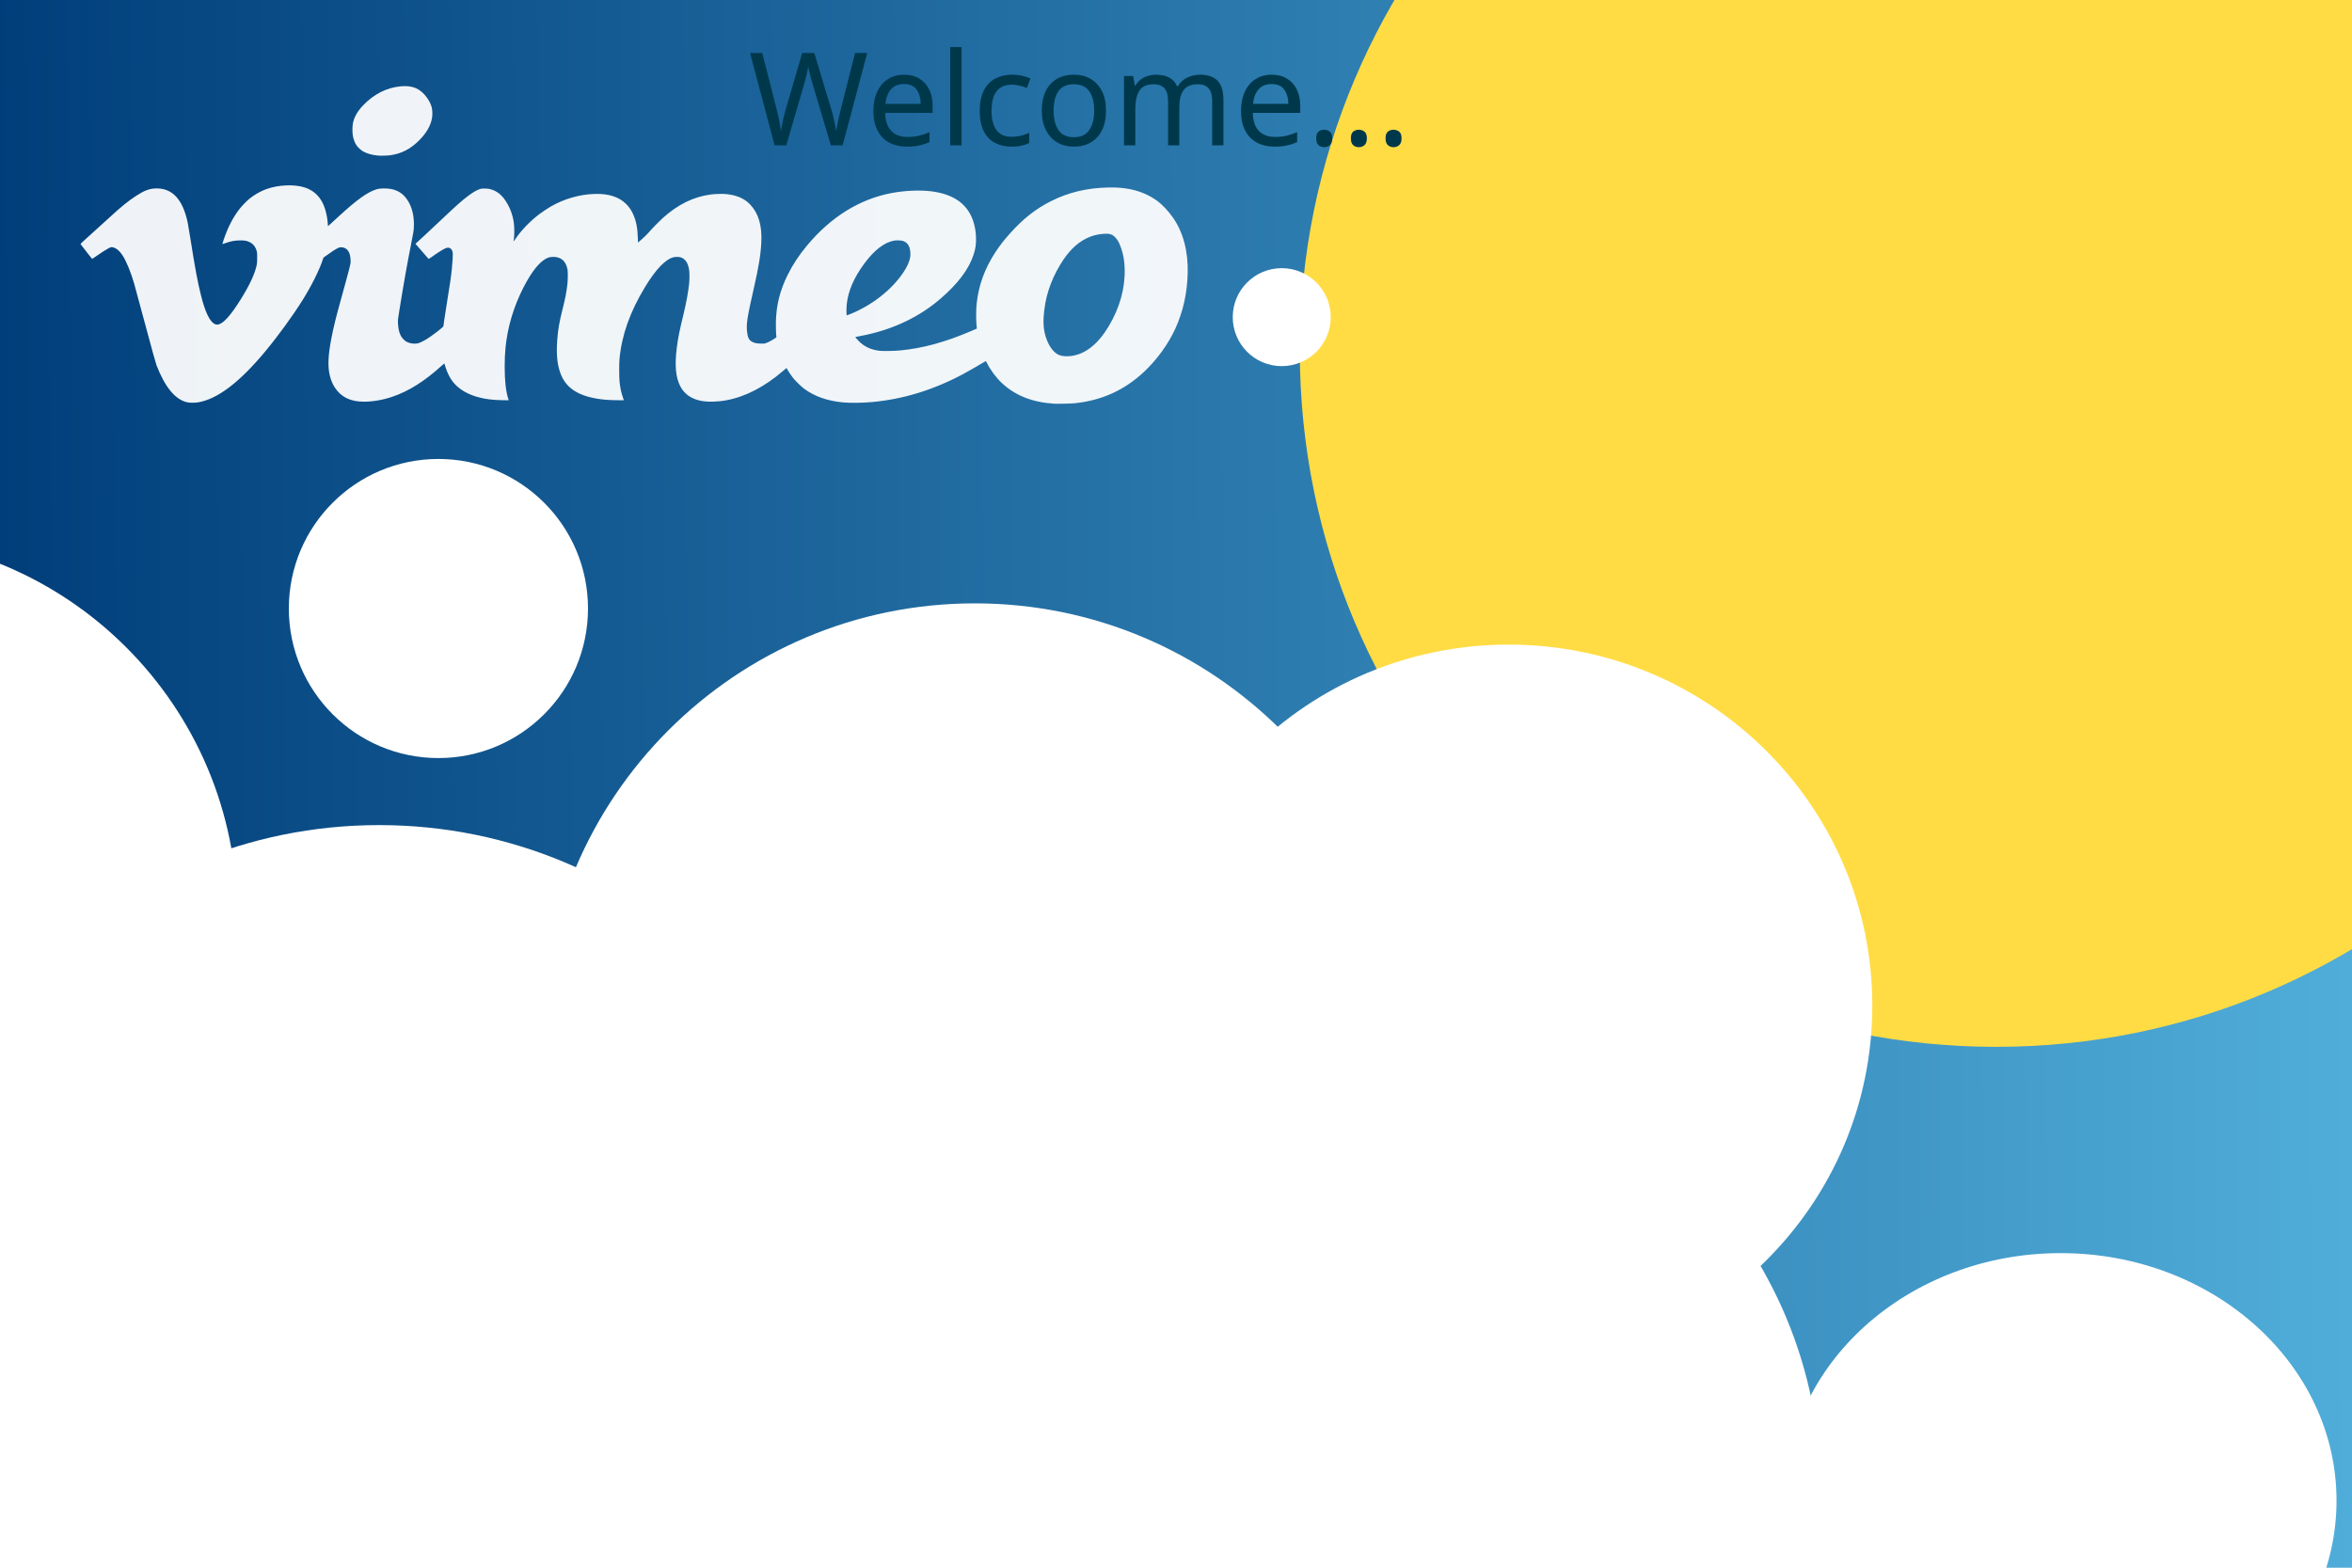
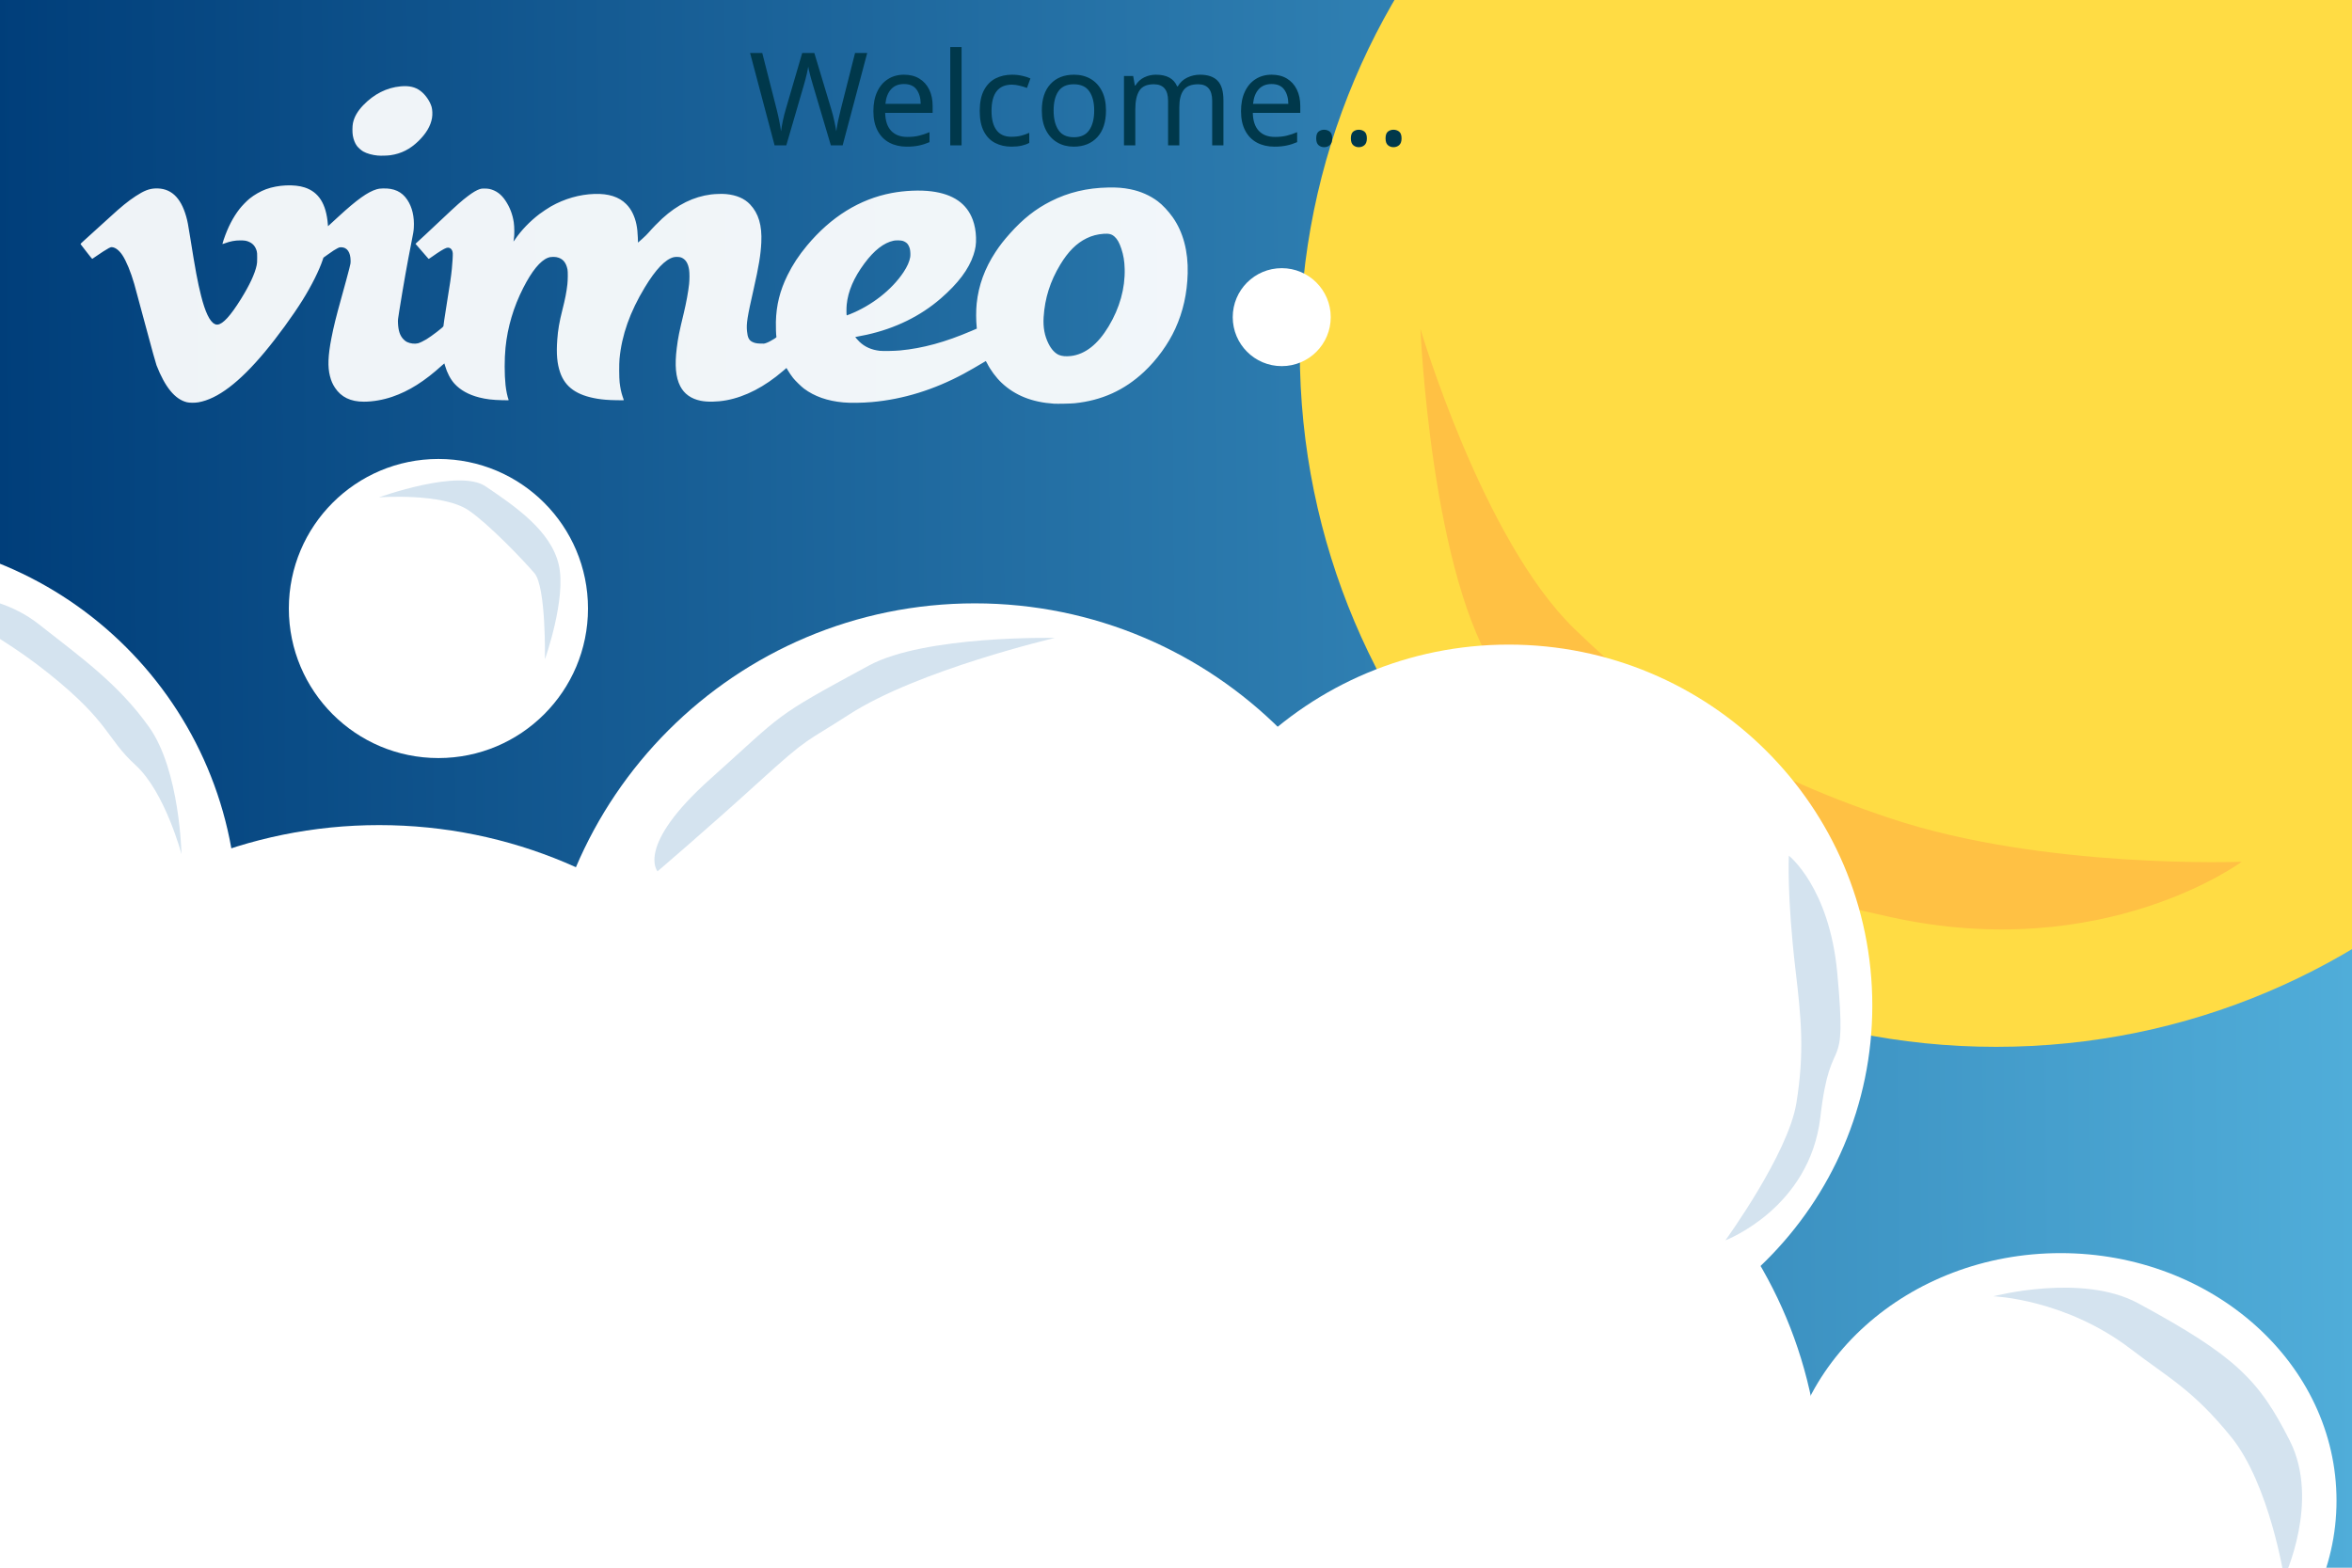
<svg xmlns="http://www.w3.org/2000/svg" xmlns:xlink="http://www.w3.org/1999/xlink" width="480" height="320" id="svg2" version="1.1">
  <defs id="defs4">
    <linearGradient id="linearGradient3662">
      <stop style="stop-color:#003e7a;stop-opacity:1;" offset="0" id="stop3664" />
      <stop style="stop-color:#50add9;stop-opacity:1;" offset="1" id="stop3666" />
    </linearGradient>
    <linearGradient xlink:href="#linearGradient3662" id="linearGradient3668" x1="-1.053" y1="267.368" x2="318.947" y2="266.316" gradientUnits="userSpaceOnUse" gradientTransform="matrix(1.5,0,0,0.6666667,1.578948,733.0639)" />
  </defs>
  <g id="layer1" transform="translate(0,-732.3622)">
    <rect style="fill:url(#linearGradient3668);fill-opacity:1;stroke:none" id="rect2888" width="480" height="320" x="0" y="732.362" />
    <path style="fill:#ffdc44;fill-opacity:1;fill-rule:nonzero;stroke:none" id="path3915" d="m 173.684,62.105 c 0,78.483 -63.623,142.105 -142.105,142.105 -78.483,0 -142.105,-63.623 -142.105,-142.105 0,-78.483 63.623,-142.105 142.105,-142.105 78.483,0 142.105,63.623 142.105,142.105 z" transform="translate(375.7895,741.8359)" />
    <path d="m 215.101,814.764 c -4.474,-0.294 -7.952,-1.682 -10.695,-4.267 -1.116,-1.051 -2.293,-2.64 -2.975,-4.016 -0.115,-0.233 -0.225,-0.423 -0.244,-0.423 -0.019,0 -0.303,0.167 -0.632,0.372 -0.728,0.452 -2.92,1.711 -3.851,2.211 -6.106,3.284 -12.391,5.225 -18.737,5.787 -2.03,0.18 -4.413,0.211 -5.874,0.076 -3.246,-0.299 -5.884,-1.227 -8.018,-2.821 -0.534,-0.399 -1.801,-1.635 -2.209,-2.155 -0.372,-0.474 -0.859,-1.189 -1.13,-1.658 l -0.229,-0.396 -0.688,0.592 c -3.771,3.247 -7.685,5.277 -11.561,5.997 -1.869,0.347 -3.87,0.385 -5.27,0.101 -1.948,-0.396 -3.362,-1.408 -4.167,-2.982 -0.925,-1.808 -1.147,-4.265 -0.704,-7.794 0.265,-2.111 0.492,-3.24 1.426,-7.098 0.497,-2.052 0.933,-4.434 1.093,-5.97 0.095,-0.911 0.096,-2.246 0.002,-2.867 -0.207,-1.373 -0.717,-2.169 -1.627,-2.534 -0.323,-0.13 -1.146,-0.157 -1.553,-0.051 -1.689,0.438 -3.65,2.493 -5.857,6.142 -3.045,5.032 -4.716,9.756 -5.169,14.611 -0.095,1.014 -0.081,3.877 0.023,4.806 0.117,1.05 0.337,2.098 0.595,2.84 0.12,0.347 0.232,0.673 0.249,0.723 0.029,0.09 -0.012,0.092 -1.519,0.064 -1.677,-0.031 -2.734,-0.114 -3.889,-0.305 -4.18,-0.691 -6.547,-2.367 -7.578,-5.369 -0.622,-1.809 -0.794,-3.763 -0.587,-6.667 0.142,-1.999 0.426,-3.651 1.041,-6.068 0.569,-2.235 0.844,-3.641 1.025,-5.242 0.102,-0.901 0.116,-2.582 0.025,-3.032 -0.295,-1.467 -0.982,-2.25 -2.199,-2.508 -0.247,-0.052 -0.519,-0.069 -0.89,-0.054 -0.449,0.018 -0.593,0.044 -0.908,0.168 -1.579,0.622 -3.265,2.682 -5.036,6.154 -1.971,3.863 -3.194,7.98 -3.618,12.184 -0.23,2.274 -0.228,5.512 0.004,7.645 0.124,1.144 0.382,2.379 0.631,3.029 0.035,0.09 7e-4,0.092 -1.32,0.062 -1.974,-0.045 -3.264,-0.2 -4.705,-0.567 -2.135,-0.543 -3.855,-1.506 -5.041,-2.821 -0.805,-0.893 -1.499,-2.22 -1.903,-3.636 -0.072,-0.254 -0.139,-0.47 -0.149,-0.48 -0.009,-0.011 -0.22,0.166 -0.467,0.391 -3.547,3.234 -6.766,5.264 -10.183,6.423 -1.888,0.64 -3.954,0.996 -5.781,0.996 -2.693,0 -4.625,-0.933 -5.882,-2.84 -0.5,-0.759 -0.778,-1.401 -1.031,-2.382 -0.487,-1.887 -0.398,-4.192 0.298,-7.763 0.457,-2.344 0.925,-4.236 2.008,-8.131 0.779,-2.799 1.312,-4.766 1.638,-6.043 0.257,-1.006 0.272,-1.1 0.268,-1.626 -0.013,-1.721 -0.71,-2.721 -1.907,-2.738 -0.336,-0.005 -0.394,0.01 -0.756,0.196 -0.534,0.274 -0.959,0.549 -1.997,1.292 l -0.884,0.633 -0.13,0.393 c -0.721,2.181 -2.306,5.354 -4.133,8.28 -2.014,3.224 -5.088,7.443 -7.729,10.607 -5.17,6.194 -9.606,9.556 -13.519,10.245 -0.731,0.129 -1.818,0.121 -2.368,-0.016 -2.425,-0.606 -4.438,-3.059 -6.184,-7.535 -0.148,-0.378 -0.882,-3.028 -2.28,-8.228 -1.134,-4.218 -2.15,-7.975 -2.257,-8.349 -0.703,-2.451 -1.628,-4.697 -2.435,-5.916 -0.62,-0.936 -1.397,-1.546 -2.056,-1.613 -0.267,-0.027 -0.31,-0.016 -0.724,0.193 -0.433,0.218 -1.683,1.021 -2.753,1.77 -0.299,0.209 -0.57,0.396 -0.602,0.414 -0.037,0.021 -0.463,-0.495 -1.184,-1.436 -0.62,-0.808 -1.156,-1.504 -1.193,-1.547 -0.059,-0.069 0.033,-0.167 0.796,-0.85 1.274,-1.14 3.857,-3.482 5.157,-4.676 2.343,-2.153 3.701,-3.258 5.269,-4.287 1.677,-1.1 2.736,-1.52 3.98,-1.574 3.13,-0.138 5.208,1.739 6.335,5.72 0.269,0.951 0.391,1.586 0.802,4.172 1.071,6.745 1.524,9.176 2.231,11.986 0.841,3.341 1.775,5.291 2.77,5.781 0.268,0.132 0.35,0.15 0.591,0.132 1.088,-0.083 2.644,-1.782 4.779,-5.218 1.76,-2.833 2.825,-5.114 3.203,-6.861 0.094,-0.436 0.11,-0.655 0.112,-1.551 0.002,-0.867 -0.013,-1.097 -0.086,-1.359 -0.249,-0.888 -0.714,-1.481 -1.441,-1.838 -0.587,-0.289 -0.982,-0.363 -1.917,-0.363 -1.095,0 -2.055,0.181 -3.15,0.593 -0.307,0.116 -0.496,0.165 -0.504,0.131 -0.007,-0.03 0.106,-0.407 0.253,-0.838 0.879,-2.588 1.91,-4.588 3.26,-6.323 0.489,-0.629 1.457,-1.625 2.03,-2.088 0.955,-0.773 2.228,-1.501 3.347,-1.914 2.45,-0.905 5.778,-1.06 7.896,-0.368 2.881,0.941 4.403,3.356 4.735,7.511 l 0.032,0.4 0.228,-0.206 c 0.126,-0.113 0.981,-0.899 1.9,-1.745 3.786,-3.484 5.988,-5.057 7.837,-5.598 0.357,-0.104 0.575,-0.133 1.194,-0.156 2.313,-0.085 3.916,0.655 5.023,2.317 1.009,1.515 1.465,3.484 1.329,5.74 -0.039,0.646 -0.112,1.084 -0.529,3.171 -0.774,3.872 -1.565,8.341 -2.432,13.732 -0.289,1.795 -0.296,1.862 -0.268,2.506 0.07,1.613 0.411,2.611 1.142,3.348 0.275,0.277 0.456,0.412 0.73,0.543 0.649,0.309 1.579,0.415 2.211,0.251 0.365,-0.095 1.123,-0.456 1.721,-0.819 1.083,-0.658 3.427,-2.459 3.466,-2.663 0.011,-0.059 0.09,-0.642 0.174,-1.297 0.084,-0.654 0.368,-2.478 0.631,-4.053 0.506,-3.037 0.766,-4.839 0.92,-6.383 0.125,-1.25 0.215,-2.8 0.185,-3.172 -0.068,-0.85 -0.619,-1.301 -1.311,-1.076 -0.482,0.157 -1.491,0.775 -2.893,1.773 -0.579,0.412 -0.707,0.485 -0.759,0.43 -0.288,-0.304 -2.645,-3.021 -2.642,-3.045 0.002,-0.017 0.128,-0.138 0.279,-0.269 0.421,-0.365 2.55,-2.35 5.105,-4.76 3.124,-2.947 4.056,-3.774 5.353,-4.749 0.983,-0.74 1.746,-1.186 2.394,-1.4 0.283,-0.094 0.432,-0.11 0.966,-0.107 0.38,0.002 0.766,0.034 0.971,0.079 1.347,0.3 2.402,1.064 3.277,2.372 0.901,1.348 1.452,2.777 1.707,4.432 0.139,0.901 0.152,2.66 0.025,3.388 -0.045,0.26 -0.083,0.499 -0.083,0.531 0,0.032 0.147,-0.159 0.328,-0.424 1.249,-1.841 3.003,-3.667 4.956,-5.161 0.547,-0.418 1.805,-1.254 2.361,-1.57 2.772,-1.572 5.847,-2.451 8.907,-2.548 2.851,-0.09 4.992,0.596 6.456,2.07 0.551,0.554 0.981,1.169 1.336,1.909 0.658,1.373 0.969,2.857 1.035,4.949 l 0.032,1.006 0.849,-0.747 c 0.546,-0.481 1.04,-0.969 1.383,-1.369 0.661,-0.77 1.945,-2.091 2.718,-2.798 3.109,-2.842 6.395,-4.46 9.975,-4.914 0.863,-0.109 2.325,-0.146 3.058,-0.076 2.117,0.201 3.743,0.901 4.88,2.098 1.75,1.844 2.477,4.308 2.303,7.801 -0.125,2.506 -0.509,4.843 -1.558,9.472 -1.319,5.818 -1.511,7.043 -1.357,8.629 0.122,1.257 0.384,1.803 1.031,2.147 0.475,0.253 0.888,0.343 1.715,0.373 0.698,0.025 0.744,0.021 1.116,-0.104 0.457,-0.154 1.085,-0.476 1.712,-0.879 0.365,-0.234 0.446,-0.308 0.428,-0.386 -0.075,-0.322 -0.136,-2.03 -0.11,-3.082 0.085,-3.402 0.817,-6.343 2.363,-9.49 1.054,-2.146 2.313,-4.062 3.986,-6.068 4.889,-5.862 10.72,-9.482 17.275,-10.725 2.677,-0.508 5.828,-0.639 8.155,-0.339 4.413,0.568 7.173,2.477 8.403,5.811 0.401,1.087 0.622,2.295 0.66,3.605 0.04,1.377 -0.088,2.258 -0.518,3.565 -0.959,2.913 -3.136,5.811 -6.67,8.876 -4.148,3.599 -9.263,6.11 -15.079,7.402 -0.796,0.177 -2.27,0.469 -2.365,0.469 -0.058,0 0.493,0.635 0.835,0.964 1.1,1.056 2.458,1.662 4.152,1.855 0.649,0.074 3.013,0.032 4.126,-0.073 4.661,-0.441 9.228,-1.69 14.596,-3.991 l 1.093,-0.469 -0.029,-0.271 c -0.149,-1.412 -0.152,-3.423 -0.007,-4.834 0.382,-3.717 1.659,-7.214 3.847,-10.533 0.884,-1.341 1.673,-2.355 2.929,-3.762 2.685,-3.009 5.234,-5.02 8.37,-6.604 3.573,-1.805 7.345,-2.709 11.674,-2.797 1.843,-0.038 3.093,0.06 4.561,0.357 2.071,0.419 3.978,1.258 5.574,2.453 0.962,0.721 2.156,1.994 3.042,3.243 2.134,3.01 3.191,6.965 3.067,11.48 -0.113,4.118 -0.937,7.794 -2.53,11.289 -1.426,3.129 -3.767,6.359 -6.375,8.798 -4.03,3.768 -8.633,5.851 -14.186,6.419 -0.718,0.073 -3.524,0.132 -4.196,0.088 z m 3.446,-9.73 c 2.923,-0.355 5.504,-2.382 7.709,-6.056 2.258,-3.762 3.376,-7.773 3.27,-11.73 -0.043,-1.607 -0.242,-2.802 -0.687,-4.134 -0.405,-1.212 -0.818,-1.946 -1.372,-2.442 -0.588,-0.525 -1.123,-0.665 -2.243,-0.585 -1.27,0.091 -2.388,0.386 -3.474,0.918 -2.061,1.01 -3.767,2.714 -5.363,5.357 -2.068,3.425 -3.158,6.866 -3.401,10.738 -0.13,2.072 0.187,3.794 0.996,5.412 0.566,1.132 1.3,1.935 2.095,2.29 0.597,0.267 1.479,0.349 2.469,0.229 z m -45.124,-8.521 c 4.498,-1.798 8.563,-4.98 10.965,-8.583 0.749,-1.123 1.221,-2.187 1.37,-3.084 0.071,-0.426 0.036,-1.23 -0.073,-1.687 -0.087,-0.363 -0.308,-0.818 -0.511,-1.049 -0.202,-0.23 -0.571,-0.458 -0.934,-0.577 -0.364,-0.12 -1.385,-0.144 -1.857,-0.044 -2.008,0.425 -3.982,1.96 -5.972,4.644 -2.161,2.914 -3.341,5.663 -3.614,8.415 -0.07,0.709 -0.066,2.191 0.006,2.191 0.031,0 0.309,-0.101 0.619,-0.225 z M 77.103,764.117 c -1.114,-0.1 -2.245,-0.416 -2.975,-0.832 -0.403,-0.229 -1.028,-0.785 -1.3,-1.156 -0.392,-0.535 -0.679,-1.266 -0.825,-2.108 -0.114,-0.655 -0.101,-1.901 0.026,-2.522 0.258,-1.268 0.947,-2.463 2.119,-3.678 2.188,-2.267 4.779,-3.573 7.603,-3.834 1.736,-0.16 2.991,0.127 4.054,0.928 1.004,0.756 1.916,2.058 2.269,3.236 0.173,0.578 0.214,1.573 0.095,2.277 -0.276,1.632 -1.186,3.18 -2.783,4.736 -1.694,1.651 -3.504,2.566 -5.691,2.88 -0.639,0.092 -1.96,0.128 -2.593,0.071 z" id="path2933" style="fill:#ffffff;fill-opacity:0.936" />
    <text xml:space="preserve" style="font-size:26.399px;font-style:normal;font-variant:normal;font-weight:normal;font-stretch:normal;fill:#00384b;fill-opacity:1;stroke:none;font-family:Droid Sans;-inkscape-font-specification:Droid Sans" x="152.764" y="762.028" id="text3911">
      <tspan id="tspan3913" x="152.764" y="762.028">Welcome...</tspan>
    </text>
    <path style="fill:#ffffff;fill-opacity:1;fill-rule:nonzero;stroke:none" id="path3919" d="m 174.737,425.263 c 0,53.484 -43.593,96.842 -97.368,96.842 C 23.593,522.105 -20,478.748 -20,425.263 c 0,-53.484 43.593,-96.842 97.368,-96.842 53.775,0 97.368,43.358 97.368,96.842 z" transform="translate(0,572.3622)" />
    <path style="fill:#ffffff;fill-opacity:1;fill-rule:nonzero;stroke:none" id="path3921" d="m 314.737,391.579 c 0,48.834 -39.587,88.421 -88.421,88.421 -48.834,0 -88.421,-39.587 -88.421,-88.421 0,-48.834 39.587,-88.421 88.421,-88.421 48.834,0 88.421,39.587 88.421,88.421 z" transform="translate(-27.36842,552.3622)" />
-     <path style="fill:#ffffff;fill-opacity:1;fill-rule:nonzero;stroke:none" id="path3923" d="m 127.368,277.895 a 30.526,30.526 0 1 1 -61.053,0 30.526,30.526 0 1 1 61.053,0 z" transform="translate(-7.368421,578.678)" />
+     <path style="fill:#ffffff;fill-opacity:1;fill-rule:nonzero;stroke:none" id="path3923" d="m 127.368,277.895 c 0,16.859 -13.667,30.526 -30.526,30.526 -16.859,0 -30.526,-13.667 -30.526,-30.526 0,-16.859 13.667,-30.526 30.526,-30.526 16.859,0 30.526,13.667 30.526,30.526 z" transform="translate(-7.368421,578.678)" />
+     <path style="fill:#ffc144;fill-opacity:1;stroke:none" d="m 289.883,799.484 c 0,0 2.171,51.083 16.116,70.909 24.402,34.695 36.213,39.518 79.773,49.153 43.56,9.635 71.715,-11.281 71.715,-11.281 0,0 -40.424,1.568 -71.715,-8.864 -29.599,-9.868 -47.015,-21.762 -64.463,-38.678 -18.722,-18.151 -31.426,-61.24 -31.426,-61.24 z" id="path4855-1" />
    <path style="fill:#ffffff;fill-opacity:1;fill-rule:nonzero;stroke:none" id="path3925" d="m 367.368,330.526 c 0,40.695 -33.225,73.684 -74.211,73.684 -40.985,0 -74.211,-32.99 -74.211,-73.684 0,-40.695 33.225,-73.684 74.211,-73.684 40.985,0 74.211,32.99 74.211,73.684 z" transform="translate(14.73684,607.099)" />
    <path style="fill:#ffffff;fill-opacity:1;fill-rule:nonzero;stroke:none" id="path3927" d="m 288.421,300 c 0,27.905 -25.213,50.526 -56.316,50.526 -31.102,0 -56.316,-22.621 -56.316,-50.526 0,-27.905 25.213,-50.526 56.316,-50.526 31.102,0 56.316,22.621 56.316,50.526 z" transform="translate(188.4211,738.678)" />
    <path style="fill:#ffffff;fill-opacity:1;fill-rule:nonzero;stroke:none" id="path3929" d="m 233.684,498.947 c 0,27.324 -22.15,49.474 -49.474,49.474 -27.324,0 -49.474,-22.15 -49.474,-49.474 0,-27.324 22.15,-49.474 49.474,-49.474 27.324,0 49.474,22.15 49.474,49.474 z" transform="translate(0,572.3622)" />
    <path style="fill:#ffffff;fill-opacity:1;fill-rule:nonzero;stroke:none" id="path3931" d="m 371.579,464.211 c 0,49.996 -40.059,90.526 -89.474,90.526 -49.415,0 -89.474,-40.53 -89.474,-90.526 0,-49.996 40.059,-90.526 89.474,-90.526 49.415,0 89.474,40.53 89.474,90.526 z" transform="translate(0,572.3622)" />
    <path style="fill:#ffffff;fill-opacity:1;fill-rule:nonzero;stroke:none" id="path3933" d="m 48.421,346.842 c 0,42.729 -34.639,77.368 -77.368,77.368 -42.729,0 -77.368,-34.639 -77.368,-77.368 0,-42.729 34.639,-77.368 77.368,-77.368 42.729,0 77.368,34.639 77.368,77.368 z" transform="translate(0,572.3622)" />
    <path style="fill:#ffffff;fill-opacity:1;fill-rule:nonzero;stroke:none" id="path3939" d="m 271.579,224.737 c 0,5.523 -4.477,10 -10,10 -5.523,0 -10,-4.477 -10,-10 0,-5.523 4.477,-10 10,-10 5.523,0 10,4.477 10,10 z" transform="translate(0,572.3622)" />
+     <path style="fill:#d4e3ef;fill-opacity:1;stroke:none" d="m 365.069,907.023 c 0,0 8.252,6.446 9.879,23.876 2.118,22.691 -1.286,10.775 -3.441,29.447 -2.154,18.671 -19.382,25.194 -19.382,25.194 0,0 12.786,-17.593 14.481,-28.001 1.694,-10.408 0.97,-17.471 -0.167,-27.116 -1.787,-15.153 -1.37,-23.399 -1.37,-23.399 z" id="path4855" />
+     <path style="fill:#d4e3ef;fill-opacity:1;stroke:none" d="m 406.823,996.964 c 0,0 18.077,-4.782 29.528,1.42 20.039,10.853 24.678,15.688 30.945,28.043 6.267,12.355 -1.137,28.001 -1.137,28.001 0,0 -2.978,-19.047 -10.782,-28.703 -7.804,-9.655 -12.8,-12.084 -20.518,-17.993 -13.373,-10.24 -28.036,-10.768 -28.036,-10.768 z" id="path4855-4" />
+     <path style="fill:#d4e3ef;fill-opacity:1;stroke:none" d="m 215.282,862.578 c 0,0 -26.498,-0.572 -37.949,5.63 -20.039,10.853 -16.959,9.372 -32.349,23.131 -15.366,13.738 -10.793,18.878 -10.793,18.878 0,0 9.995,-8.521 20.607,-18.176 10.612,-9.655 9.291,-7.873 18.413,-13.783 14.136,-9.158 42.071,-15.68 42.071,-15.68 z" id="path4855-8" />
+     <path style="fill:#d4e3ef;fill-opacity:1;stroke:none" d="m -16.686,854.157 c 0,0 14.118,-2.647 24.616,5.63 8.58,6.764 16.257,12.179 22.524,21.026 6.267,8.847 6.583,25.896 6.583,25.896 0,0 -3.354,-12.681 -9.379,-18.176 -6.025,-5.495 -5.081,-8.575 -17.711,-18.695 -13.144,-10.532 -26.633,-15.68 -26.633,-15.68 z" id="path4855-3" />
+     <path style="fill:#d4e3ef;fill-opacity:1;stroke:none" d="m 77.349,833.879 c 0,0 16.309,-5.914 21.738,-2.25 6.181,4.172 13.304,9.082 14.937,15.959 1.633,6.878 -2.815,19.351 -2.815,19.351 0,0 0.273,-14.773 -2.148,-17.591 -2.421,-2.818 -9.344,-10.029 -13.406,-12.802 -5.328,-3.637 -18.305,-2.667 -18.305,-2.667 z" id="path4855-3-0" />
  </g>
</svg>
